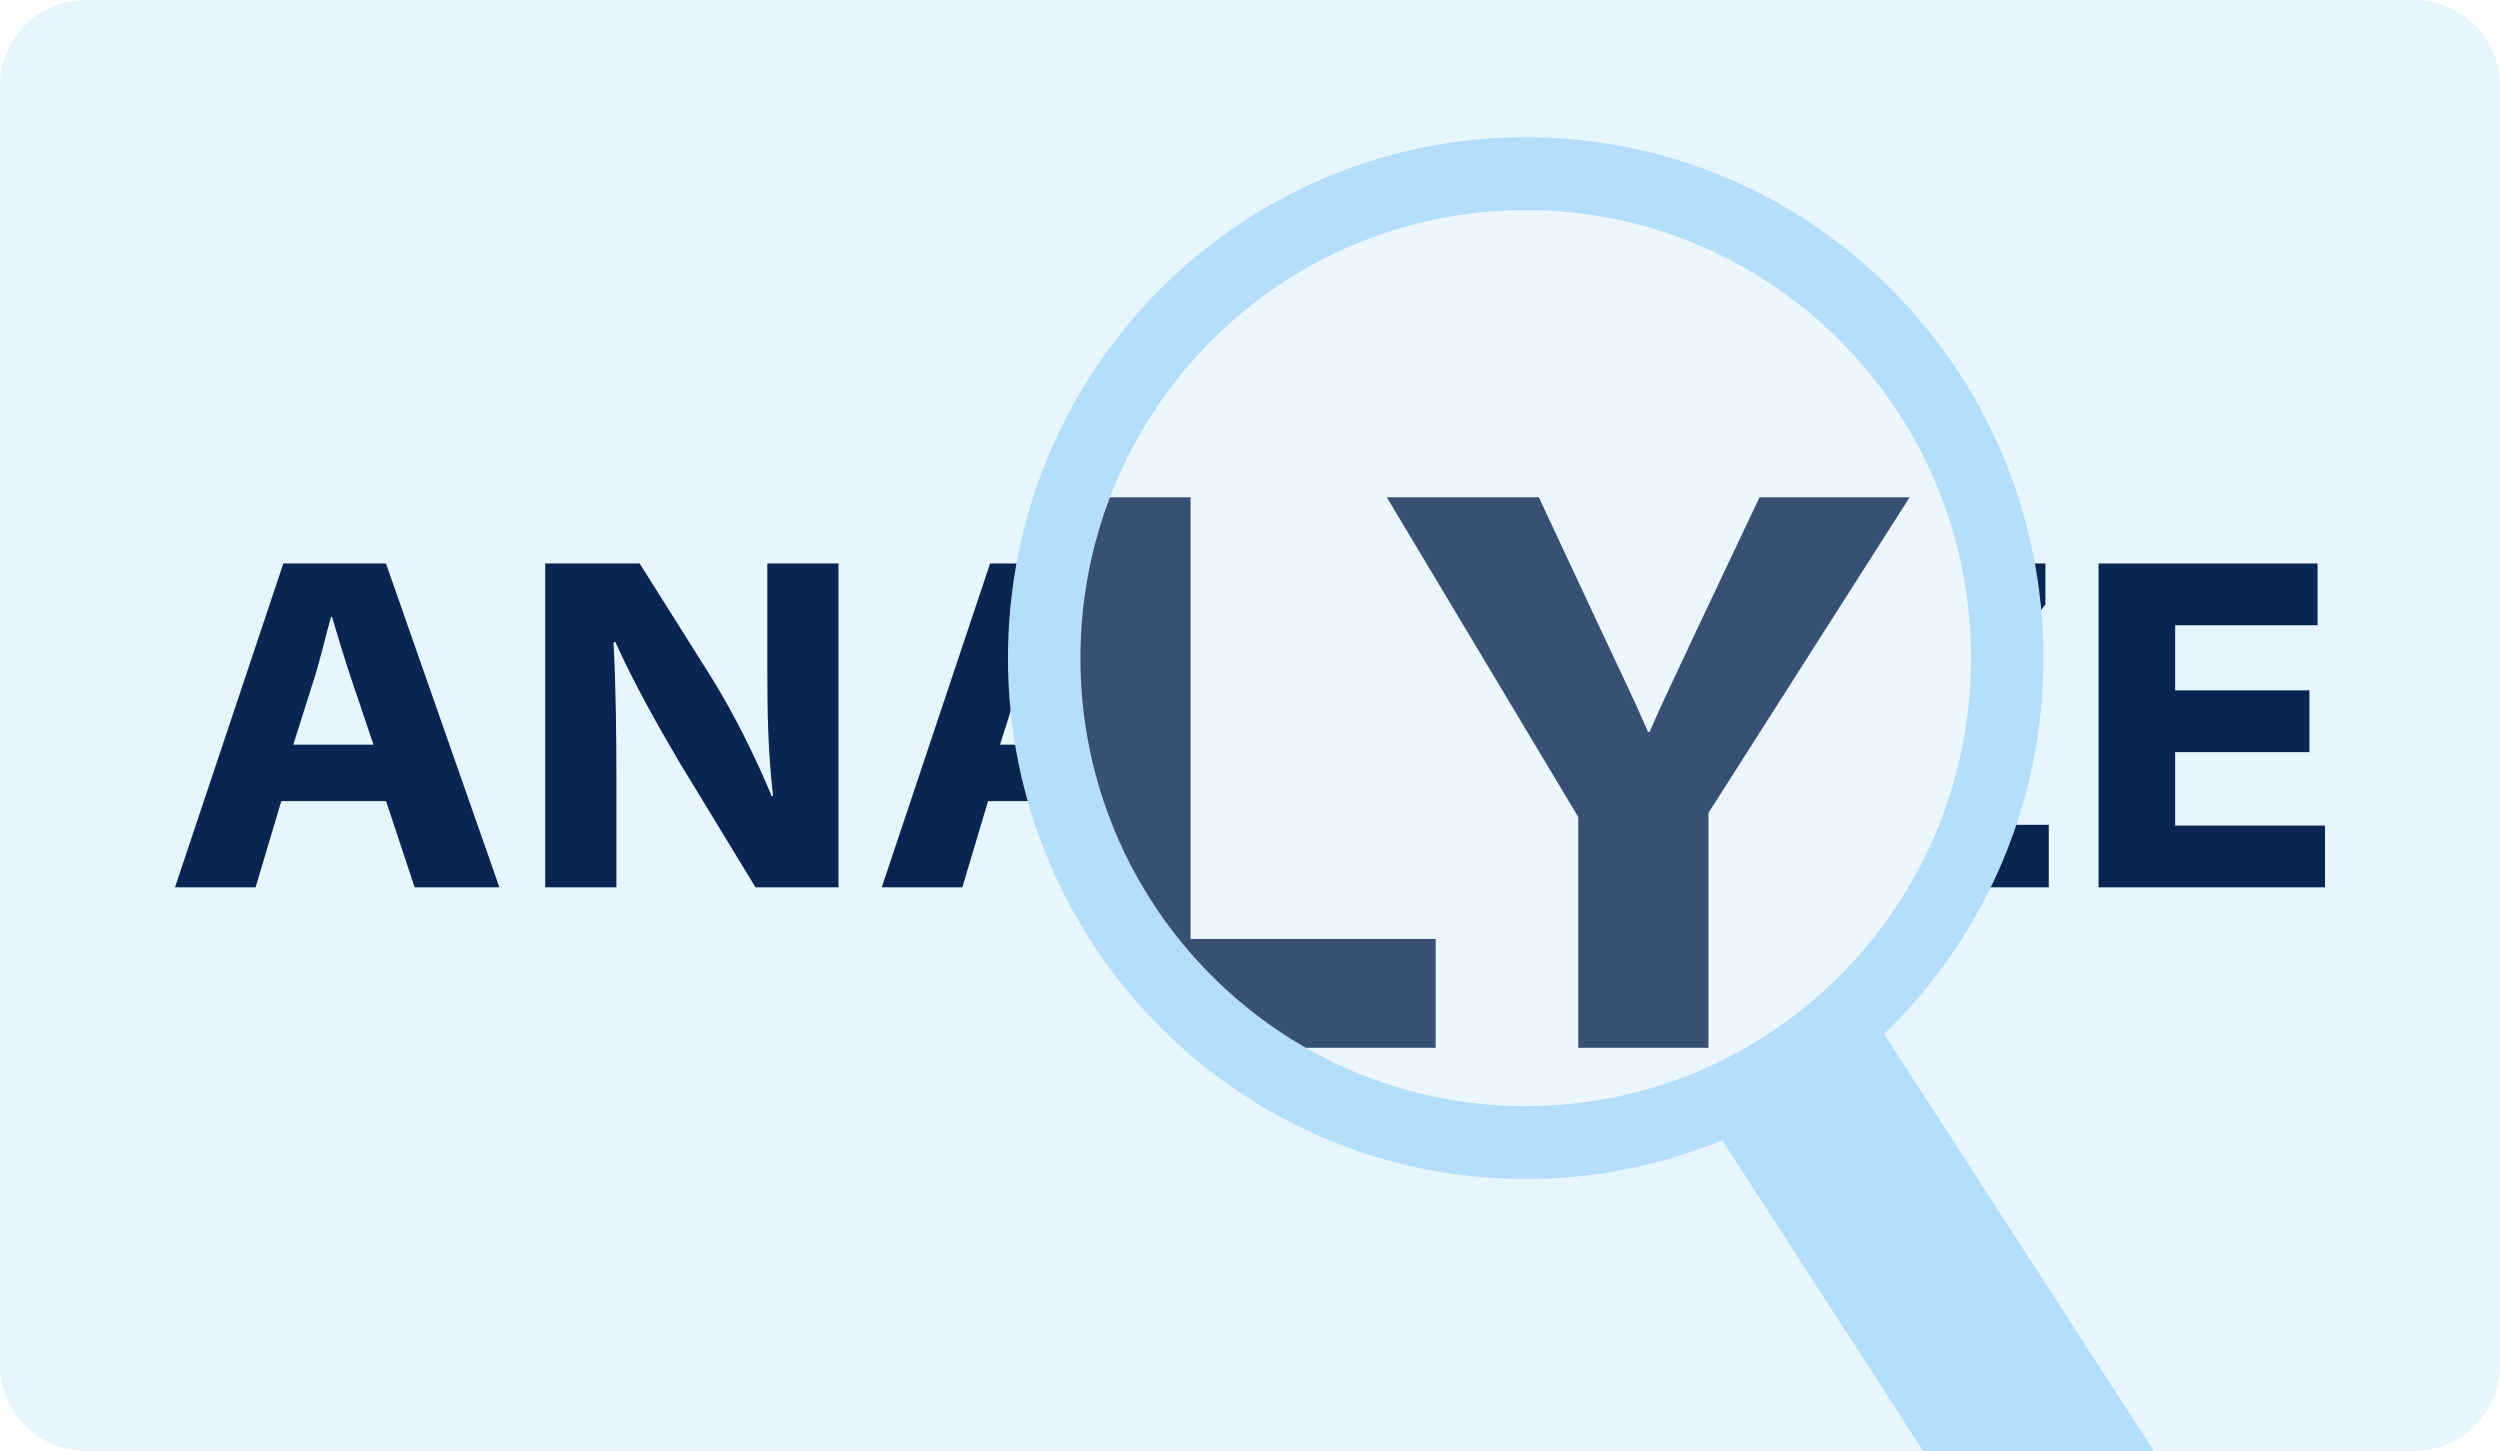
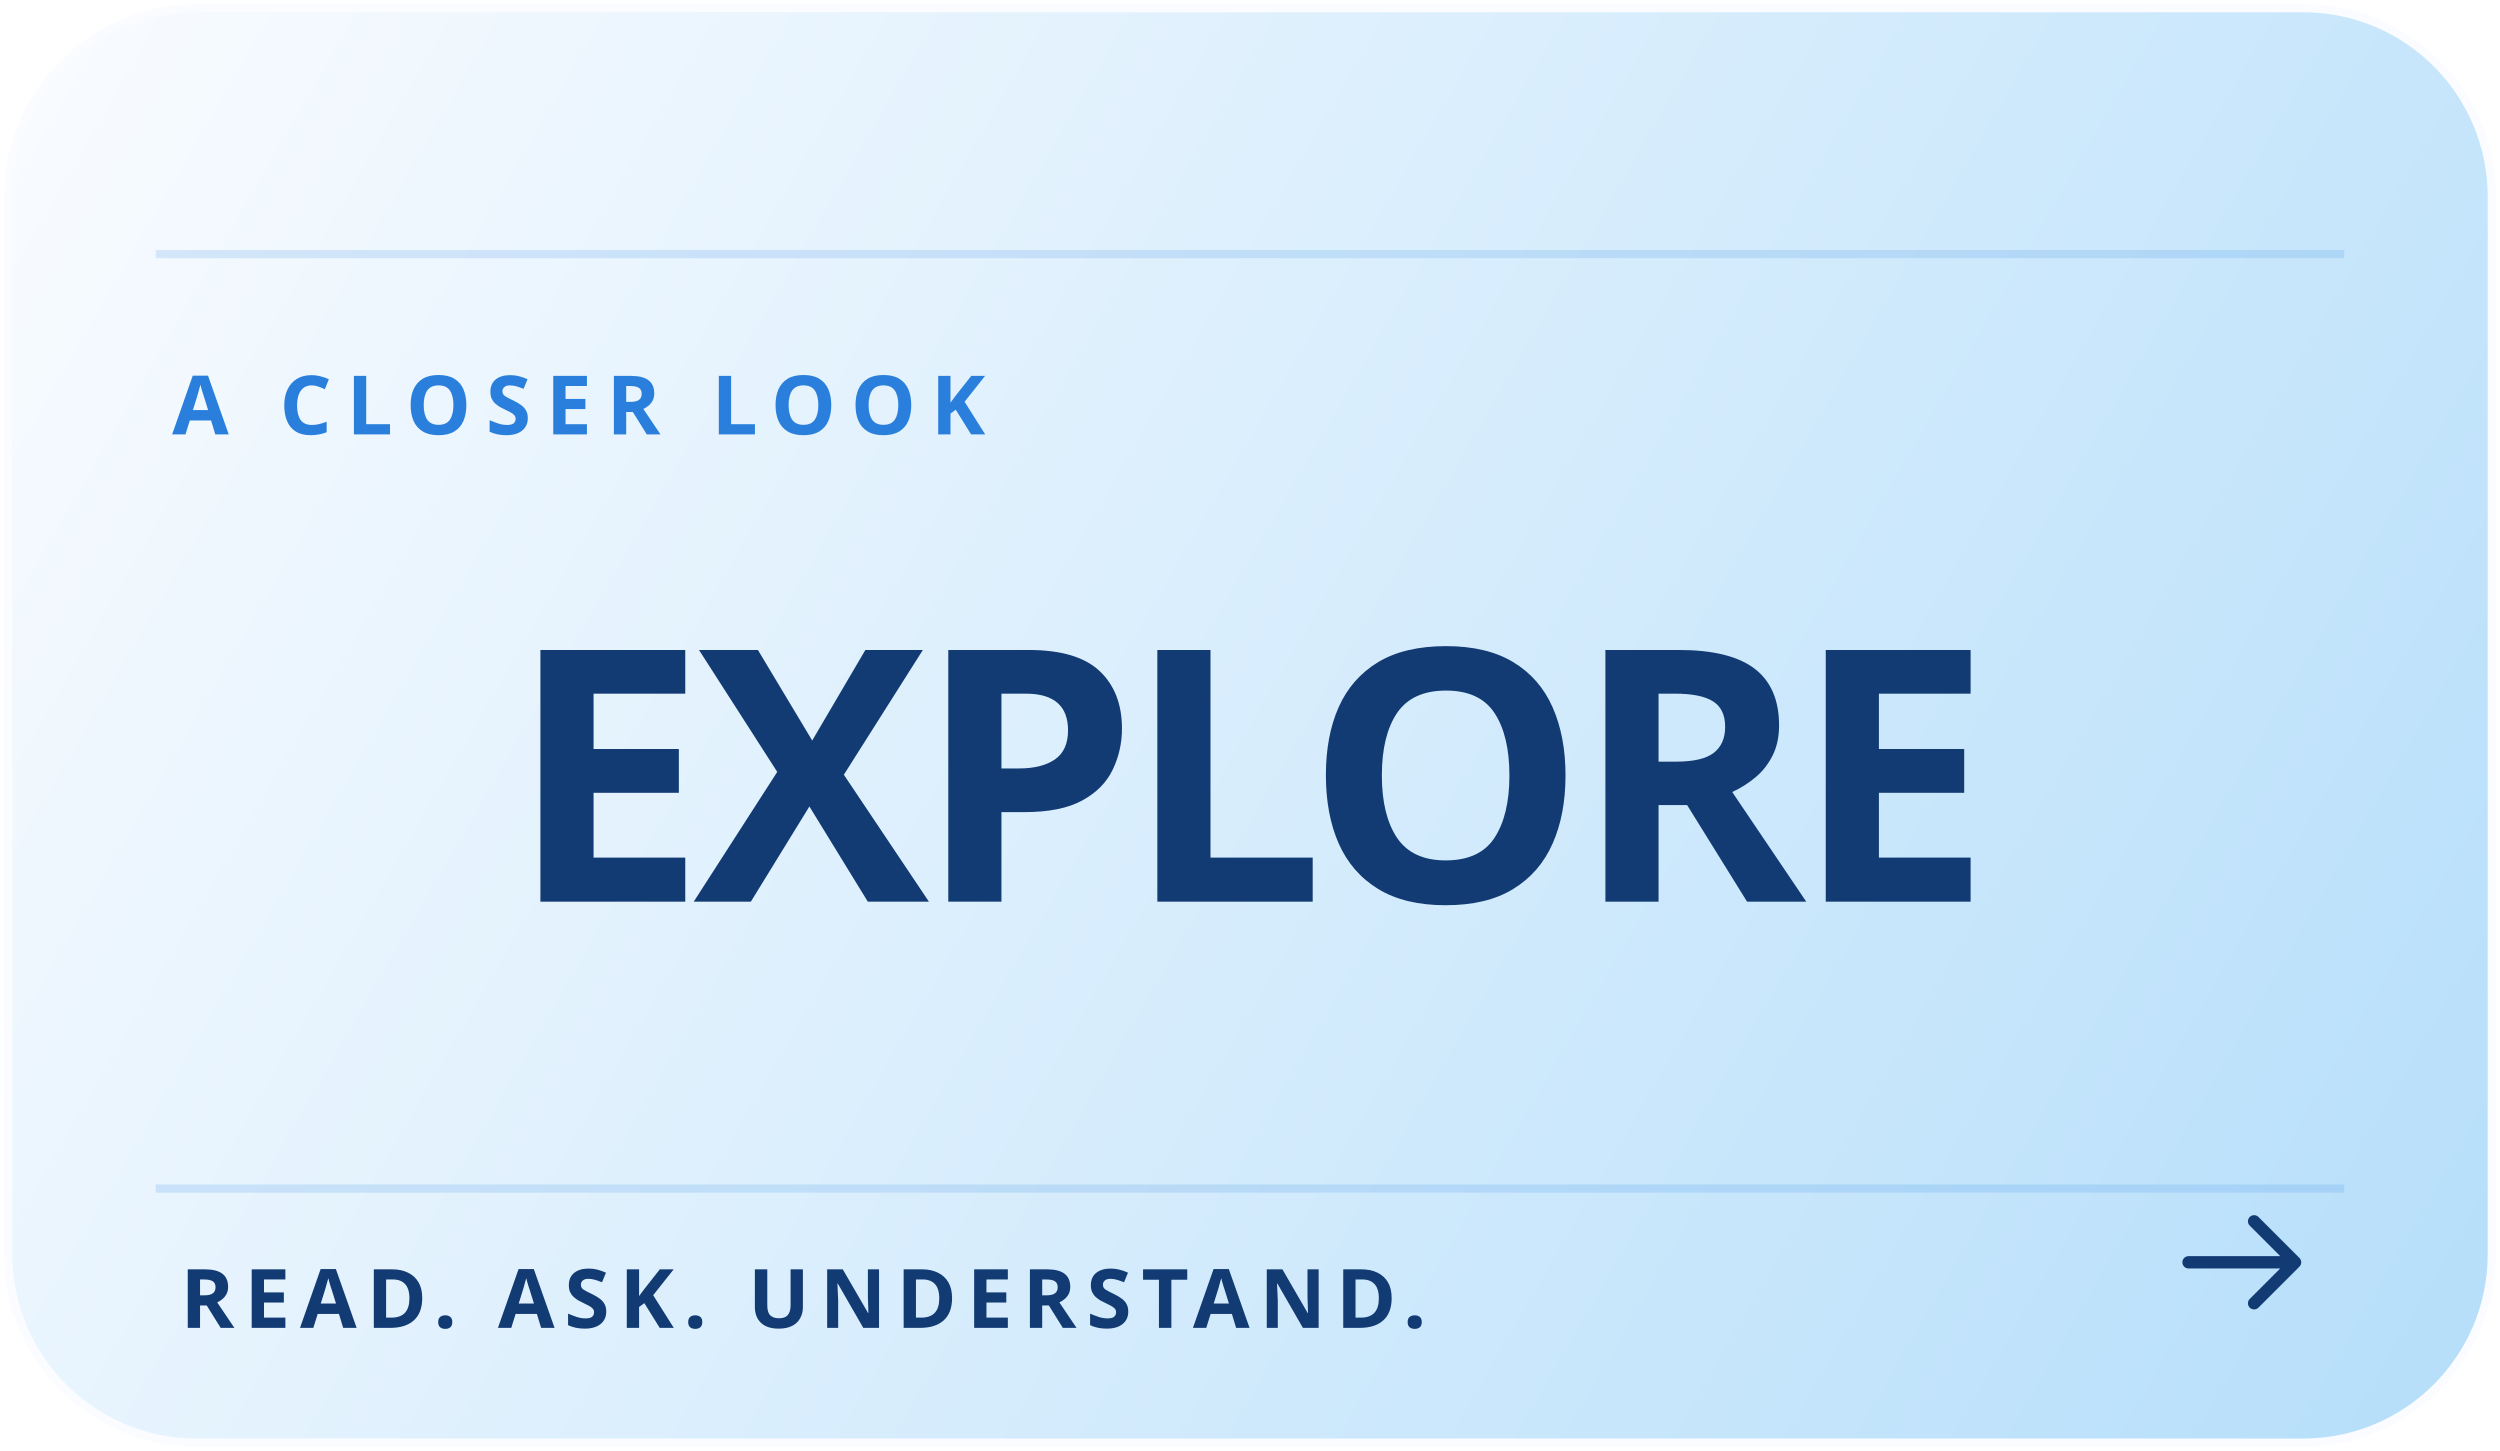
- <svg xmlns="http://www.w3.org/2000/svg" width="305" height="177" viewBox="55 976.379 610 354">
-   <path id="analyzeCard-0" d="M 55.0 1309.426 L 55.0 997.331 C 55.0 985.759 64.381 976.379 75.953 976.379 L 644.047 976.379 C 655.619 976.379 665.0 985.759 665.0 997.331 L 665.0 1309.426 C 665.0 1320.998 655.619 1330.379 644.047 1330.379 L 75.953 1330.379 C 64.381 1330.379 55.0 1320.998 55.0 1309.426" fill="#E7F5FF" />
-   <g transform="translate(360 1153.379) scale(1.621338) rotate(90) translate(-150.824 -1154.07)">
-     <path id="analyzeLabel-0" d="M 162.217 1284.088 L 175.191 1279.785 L 175.191 1267.031 L 126.457 1284.102 L 126.457 1299.547 L 175.191 1315.85 L 175.191 1303.723 L 162.217 1299.85 Z M 153.721 1285.986 L 153.721 1298.05 L 143.324 1294.758 C 140.489 1293.887 137.237 1293.148 134.493 1292.368 L 134.493 1292.224 C 137.221 1291.386 140.459 1290.451 143.313 1289.491 Z" fill="#092653" />
-     <path id="analyzeLabel-1" d="M 175.191 1249.423 L 159.311 1249.423 C 151.966 1249.423 145.277 1249.495 138.299 1249.857 L 138.269 1249.583 C 144.432 1246.809 150.706 1243.277 156.346 1239.954 L 175.191 1228.488 L 175.191 1215.997 L 126.457 1215.997 L 126.457 1226.709 L 141.811 1226.709 C 148.647 1226.709 154.545 1226.637 161.44 1225.846 L 161.47 1226.048 C 155.535 1228.521 149.479 1231.528 143.919 1234.927 L 126.457 1245.918 L 126.457 1260.136 L 175.191 1260.136 Z" fill="#092653" />
-     <path id="analyzeLabel-2" d="M 162.217 1177.726 L 175.191 1173.423 L 175.191 1160.669 L 126.457 1177.739 L 126.457 1193.185 L 175.191 1209.488 L 175.191 1197.361 L 162.217 1193.487 Z M 153.721 1179.624 L 153.721 1191.688 L 143.324 1188.396 C 140.489 1187.524 137.237 1186.786 134.493 1186.006 L 134.493 1185.861 C 137.221 1185.024 140.459 1184.088 143.313 1183.129 Z" fill="#092653" />
-     <path id="analyzeLabel-3" d="M 175.191 1153.773 L 175.191 1120.549 L 165.555 1120.549 L 165.555 1142.247 L 126.457 1142.247 L 126.457 1153.773 L 175.191 1153.773 Z" fill="#092653" />
-     <path id="analyzeLabel-4" d="M 175.191 1096.399 L 154.397 1096.399 L 126.457 1078.592 L 126.457 1091.879 L 138.277 1097.474 C 141.71 1099.061 144.336 1100.36 147.217 1101.609 L 147.217 1101.753 C 144.104 1103.105 141.839 1104.228 138.22 1105.915 L 126.457 1111.417 L 126.457 1124.875 L 154.766 1107.925 L 175.191 1107.925 L 175.191 1096.399 Z" fill="#092653" />
-     <path id="analyzeLabel-5" d="M 175.191 1075.649 L 175.191 1033.859 L 165.783 1033.859 L 165.783 1059.731 L 165.509 1059.731 L 132.621 1034.366 L 126.457 1034.366 L 126.457 1073.3 L 135.865 1073.3 L 135.865 1049.843 L 136.139 1049.843 L 169.098 1075.649 Z" fill="#092653" />
-     <path id="analyzeLabel-6" d="M 145.552 994.634 L 145.552 1014.843 L 135.751 1014.843 L 135.751 993.405 L 126.457 993.405 L 126.457 1026.37 L 175.191 1026.37 L 175.191 992.29 L 165.897 992.29 L 165.897 1014.843 L 154.846 1014.843 L 154.846 994.634 L 145.552 994.634 Z" fill="#092653" />
-   </g>
-   <path id="magnifier-0" d="M 300.941 1136.959 C 300.941 1066.762 357.501 1009.855 427.272 1009.855 C 497.043 1009.855 553.603 1066.762 553.603 1136.959 C 553.603 1207.156 497.043 1264.063 427.272 1264.063 C 357.501 1264.063 300.941 1207.156 300.941 1136.959" fill="#B5DEFA" />
-   <path id="magnifier-1" d="M 561.411 1387.856 L 424.523 1176.208 L 464.054 1150.327 L 600.942 1361.975 Z" fill="#B5DEFA" />
+ <svg xmlns="http://www.w3.org/2000/svg" viewBox="0 0 305 177" fill="none">
  <defs>
-     <clipPath id="lens-window">
-       <ellipse cx="427.273" cy="1136.959" rx="108.645" ry="109.309" />
-     </clipPath>
+     <linearGradient id="exploreGlass" x1="0" y1="0" x2="305" y2="177" gradientUnits="userSpaceOnUse">
+       <stop stop-color="#FAFCFF" />
+       <stop offset="1" stop-color="#B5DEFA" />
+     </linearGradient>
  </defs>
-   <g clip-path="url(#lens-window)">
-     <g transform="translate(427.273 1136.959) scale(1.7) translate(-427.273 -1136.959)">
-       <path id="analyzeCard-0" d="M 55.0 1309.426 L 55.0 997.331 C 55.0 985.759 64.381 976.379 75.953 976.379 L 644.047 976.379 C 655.619 976.379 665.0 985.759 665.0 997.331 L 665.0 1309.426 C 665.0 1320.998 655.619 1330.379 644.047 1330.379 L 75.953 1330.379 C 64.381 1330.379 55.0 1320.998 55.0 1309.426" fill="#E7F5FF" />
-       <g transform="translate(360 1153.379) scale(1.621338) rotate(90) translate(-150.824 -1154.07)">
-         <path id="analyzeLabel-0" d="M 162.217 1284.088 L 175.191 1279.785 L 175.191 1267.031 L 126.457 1284.102 L 126.457 1299.547 L 175.191 1315.85 L 175.191 1303.723 L 162.217 1299.85 Z M 153.721 1285.986 L 153.721 1298.05 L 143.324 1294.758 C 140.489 1293.887 137.237 1293.148 134.493 1292.368 L 134.493 1292.224 C 137.221 1291.386 140.459 1290.451 143.313 1289.491 Z" fill="#092653" />
-         <path id="analyzeLabel-1" d="M 175.191 1249.423 L 159.311 1249.423 C 151.966 1249.423 145.277 1249.495 138.299 1249.857 L 138.269 1249.583 C 144.432 1246.809 150.706 1243.277 156.346 1239.954 L 175.191 1228.488 L 175.191 1215.997 L 126.457 1215.997 L 126.457 1226.709 L 141.811 1226.709 C 148.647 1226.709 154.545 1226.637 161.44 1225.846 L 161.47 1226.048 C 155.535 1228.521 149.479 1231.528 143.919 1234.927 L 126.457 1245.918 L 126.457 1260.136 L 175.191 1260.136 Z" fill="#092653" />
-         <path id="analyzeLabel-2" d="M 162.217 1177.726 L 175.191 1173.423 L 175.191 1160.669 L 126.457 1177.739 L 126.457 1193.185 L 175.191 1209.488 L 175.191 1197.361 L 162.217 1193.487 Z M 153.721 1179.624 L 153.721 1191.688 L 143.324 1188.396 C 140.489 1187.524 137.237 1186.786 134.493 1186.006 L 134.493 1185.861 C 137.221 1185.024 140.459 1184.088 143.313 1183.129 Z" fill="#092653" />
-         <path id="analyzeLabel-3" d="M 175.191 1153.773 L 175.191 1120.549 L 165.555 1120.549 L 165.555 1142.247 L 126.457 1142.247 L 126.457 1153.773 L 175.191 1153.773 Z" fill="#092653" />
-         <path id="analyzeLabel-4" d="M 175.191 1096.399 L 154.397 1096.399 L 126.457 1078.592 L 126.457 1091.879 L 138.277 1097.474 C 141.71 1099.061 144.336 1100.36 147.217 1101.609 L 147.217 1101.753 C 144.104 1103.105 141.839 1104.228 138.22 1105.915 L 126.457 1111.417 L 126.457 1124.875 L 154.766 1107.925 L 175.191 1107.925 L 175.191 1096.399 Z" fill="#092653" />
-         <path id="analyzeLabel-5" d="M 175.191 1075.649 L 175.191 1033.859 L 165.783 1033.859 L 165.783 1059.731 L 165.509 1059.731 L 132.621 1034.366 L 126.457 1034.366 L 126.457 1073.3 L 135.865 1073.3 L 135.865 1049.843 L 136.139 1049.843 L 169.098 1075.649 Z" fill="#092653" />
-         <path id="analyzeLabel-6" d="M 145.552 994.634 L 145.552 1014.843 L 135.751 1014.843 L 135.751 993.405 L 126.457 993.405 L 126.457 1026.37 L 175.191 1026.37 L 175.191 992.29 L 165.897 992.29 L 165.897 1014.843 L 154.846 1014.843 L 154.846 994.634 L 145.552 994.634 Z" fill="#092653" />
-       </g>
-     </g>
-   </g>
-   <path opacity=".20" id="magnifierLens-0" d="M 318.628 1136.959 C 318.628 1076.589 367.27 1027.65 427.273 1027.65 C 487.275 1027.65 535.917 1076.589 535.917 1136.959 C 535.917 1197.329 487.275 1246.268 427.273 1246.268 C 367.27 1246.268 318.628 1197.329 318.628 1136.959" fill="#FAFCFF" />
+   <rect x="1" y="1" width="303" height="175" rx="23" fill="url(#exploreGlass)" stroke="#FAFCFF" />
+   <path d="M19 31H286M19 145H286" stroke="#297FDB" stroke-opacity=".16" />
+   <text x="21" y="53" font-family="Nunito" font-weight="700" font-size="10" letter-spacing="1.8" fill="#297FDB">A CLOSER LOOK</text>
+   <text x="152.5" y="110" text-anchor="middle" font-family="Nunito Sans" font-weight="900" font-size="43" letter-spacing="-1.5" fill="#123A73">EXPLORE</text>
+   <text x="22" y="162" font-family="Nunito" font-weight="700" font-size="10" letter-spacing="1.2" fill="#123A73">READ. ASK. UNDERSTAND.</text>
+   <path d="M267 154h13m-5-5 5 5-5 5" stroke="#123A73" stroke-width="1.5" stroke-linecap="round" stroke-linejoin="round" />
</svg>
